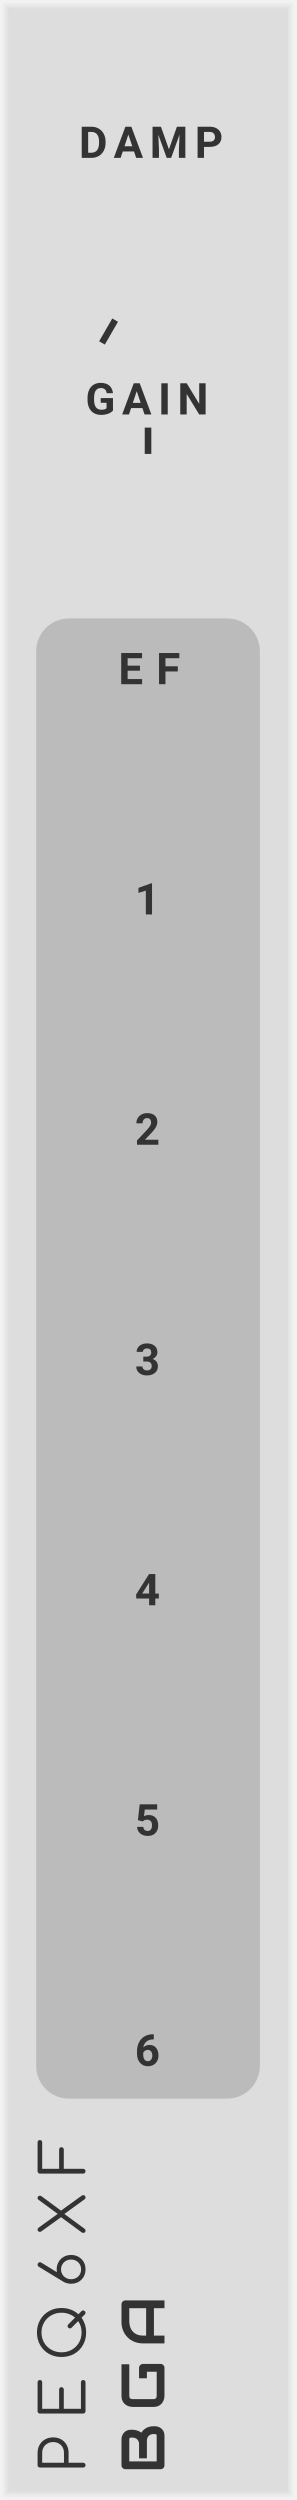
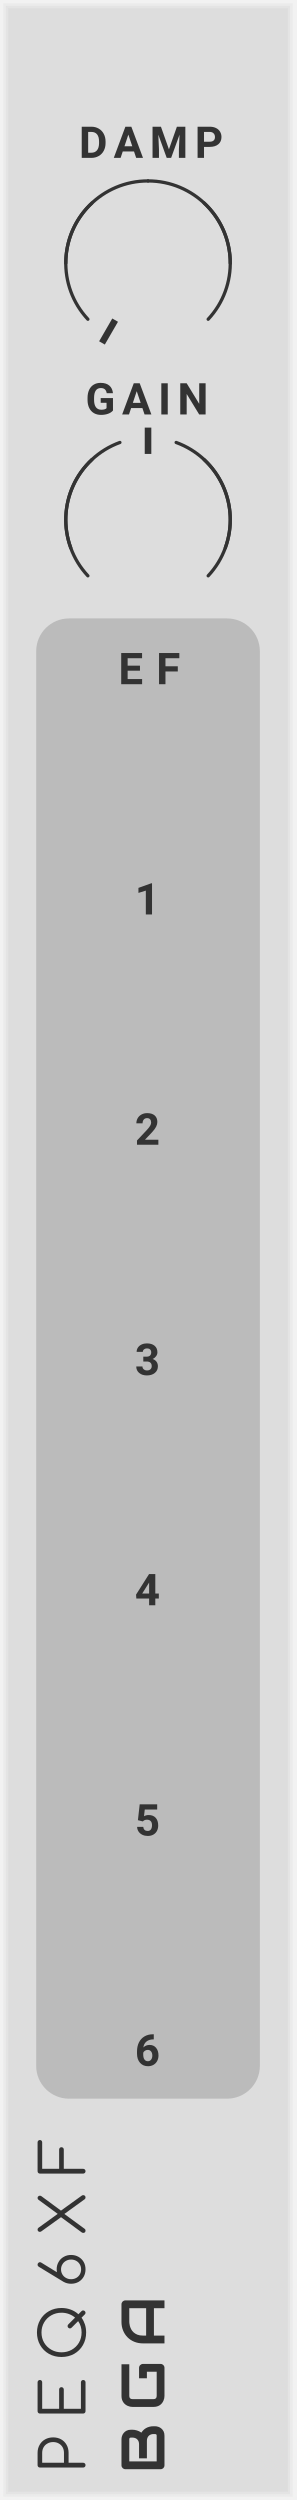
<svg xmlns="http://www.w3.org/2000/svg" id="svg41897" viewBox="0 0 45 380" height="380" width="45" version="1.1">
  <defs id="defs41901" />
  <path class="module-background background-fill" d="M 0,0 H 45 V 380 H 0 Z" style="fill:#dddddd" id="rect41805" />
  <path class="module-border-inner" d="M 1,1 H 44 V 379 H 1 V 1" style="fill:none;stroke:#e4e4e4;stroke-width:0.5" id="polyline41807" />
  <path class="module-border-middle" d="m 0.5,0.5 h 44 v 379 H 0.5 V 0.5" style="fill:none;stroke:#ebebeb;stroke-width:0.8" id="polyline41809" />
  <path class="module-border-outer" d="M 0,0 H 45 V 380 H 0 V 0" style="fill:none;stroke:#f2f2f2;stroke-width:1" id="polyline41811" />
  <g class="title" style="font-weight:normal;font-size:9.333px;font-family:Comfortaa, sans-serif;letter-spacing:2.5px;fill:#333333" id="text41813" transform="rotate(-90)" aria-label="PEQ6XF">
    <path id="path41995" style="font-weight:normal;font-size:9.333px;font-family:Comfortaa, sans-serif;letter-spacing:2.5px;fill:#333333" d="m -374.703,13 q -0.159,0 -0.261,-0.103 -0.103,-0.103 -0.103,-0.261 V 6.075 q 0,-0.159 0.103,-0.261 0.103,-0.103 0.261,-0.103 h 1.867 q 0.681,0 1.213,0.308 0.541,0.299 0.84,0.84 0.299,0.532 0.299,1.223 0,0.681 -0.299,1.213 -0.299,0.532 -0.84,0.831 -0.532,0.299 -1.213,0.299 h -1.503 V 12.636 q 0,0.159 -0.103,0.261 Q -374.544,13 -374.703,13 Z m 1.867,-3.276 q 0.476,0 0.849,-0.205 0.373,-0.215 0.579,-0.588 0.215,-0.373 0.215,-0.849 0,-0.485 -0.215,-0.859 -0.205,-0.383 -0.579,-0.597 Q -372.36,6.411 -372.836,6.411 h -1.503 v 3.313 z" />
    <path id="path41997" style="font-weight:normal;font-size:9.333px;font-family:Comfortaa, sans-serif;letter-spacing:2.5px;fill:#333333" d="m -366.497,13 q -0.149,0 -0.261,-0.103 -0.103,-0.112 -0.103,-0.261 V 6.075 q 0,-0.159 0.103,-0.261 0.112,-0.103 0.261,-0.103 h 4.377 q 0.159,0 0.261,0.103 0.103,0.103 0.103,0.252 0,0.149 -0.103,0.252 -0.103,0.093 -0.261,0.093 h -4.013 V 8.987 h 2.921 q 0.159,0 0.261,0.103 0.103,0.103 0.103,0.252 0,0.149 -0.112,0.252 -0.103,0.103 -0.252,0.103 h -2.921 V 12.3 h 4.013 q 0.159,0 0.261,0.103 0.103,0.093 0.103,0.243 0,0.149 -0.103,0.252 Q -361.961,13 -362.12,13 Z" />
    <path id="path41999" style="font-weight:normal;font-size:9.333px;font-family:Comfortaa, sans-serif;letter-spacing:2.5px;fill:#333333" d="m -351.29,12.393 q 0.103,0.103 0.103,0.243 0,0.149 -0.103,0.252 -0.112,0.112 -0.252,0.112 -0.14,0 -0.252,-0.112 l -0.495,-0.495 q -0.467,0.336 -1.045,0.523 -0.569,0.177 -1.204,0.177 -1.064,0 -1.913,-0.485 -0.849,-0.485 -1.335,-1.335 -0.476,-0.859 -0.476,-1.923 0,-1.064 0.476,-1.913 0.485,-0.849 1.335,-1.335 0.849,-0.485 1.913,-0.485 1.055,0 1.904,0.485 0.859,0.485 1.335,1.335 0.485,0.849 0.485,1.913 0,0.756 -0.252,1.419 -0.243,0.653 -0.7,1.148 z m -3.248,0.009 q 0.989,0 1.727,-0.523 l -0.999,-0.999 q -0.112,-0.112 -0.112,-0.252 0,-0.14 0.112,-0.252 0.103,-0.103 0.243,-0.103 0.149,0 0.252,0.103 l 1.036,1.036 q 0.355,-0.411 0.551,-0.943 0.196,-0.532 0.196,-1.12 0,-0.849 -0.392,-1.54 -0.392,-0.7 -1.083,-1.101 -0.681,-0.401 -1.531,-0.401 -0.859,0 -1.549,0.401 -0.681,0.401 -1.073,1.101 -0.392,0.691 -0.392,1.54 0,0.859 0.392,1.559 0.392,0.691 1.073,1.092 0.691,0.401 1.549,0.401 z" />
    <path id="path42001" style="font-weight:normal;font-size:9.333px;font-family:Comfortaa, sans-serif;letter-spacing:2.5px;fill:#333333" d="m -344.937,8.613 q 0.616,0 1.111,0.289 0.504,0.28 0.784,0.784 0.289,0.495 0.289,1.12 0,0.625 -0.289,1.129 -0.28,0.495 -0.775,0.784 -0.495,0.28 -1.12,0.28 -0.625,0 -1.129,-0.28 -0.495,-0.289 -0.784,-0.784 -0.28,-0.504 -0.28,-1.129 0,-0.607 0.28,-1.12 l -0.009,0.009 2.305,-3.789 q 0.131,-0.196 0.327,-0.196 0.159,0 0.261,0.112 0.112,0.103 0.112,0.243 0,0.093 -0.056,0.196 l -1.465,2.389 q 0.187,-0.037 0.439,-0.037 z m -0.009,3.715 q 0.42,0 0.756,-0.196 0.345,-0.196 0.541,-0.541 0.196,-0.355 0.196,-0.784 0,-0.429 -0.196,-0.775 -0.196,-0.355 -0.541,-0.551 -0.336,-0.205 -0.756,-0.205 -0.42,0 -0.765,0.205 -0.336,0.196 -0.532,0.551 -0.196,0.345 -0.196,0.775 0,0.429 0.196,0.784 0.196,0.345 0.532,0.541 0.345,0.196 0.765,0.196 z" />
    <path id="path42003" style="font-weight:normal;font-size:9.333px;font-family:Comfortaa, sans-serif;letter-spacing:2.5px;fill:#333333" d="m -333.746,12.412 q 0.084,0.112 0.084,0.233 0,0.149 -0.093,0.252 Q -333.849,13 -334.008,13 q -0.187,0 -0.28,-0.131 l -2.231,-3.089 -2.277,3.108 q -0.093,0.112 -0.261,0.112 -0.159,0 -0.252,-0.093 -0.093,-0.103 -0.093,-0.243 0,-0.14 0.084,-0.252 l 2.305,-3.136 -2.156,-2.996 q -0.075,-0.121 -0.075,-0.224 0,-0.14 0.093,-0.243 0.093,-0.103 0.243,-0.103 0.187,0 0.28,0.131 l 2.119,2.931 2.147,-2.931 q 0.103,-0.131 0.28,-0.131 0.149,0 0.243,0.112 0.093,0.103 0.093,0.243 0,0.121 -0.065,0.215 l -2.203,2.987 z" />
    <path id="path42005" style="font-weight:normal;font-size:9.333px;font-family:Comfortaa, sans-serif;letter-spacing:2.5px;fill:#333333" d="m -330.024,13 q -0.149,0 -0.261,-0.103 -0.103,-0.112 -0.103,-0.261 V 6.075 q 0,-0.159 0.103,-0.261 0.112,-0.103 0.261,-0.103 h 4.377 q 0.159,0 0.261,0.103 0.103,0.103 0.103,0.252 0,0.149 -0.103,0.252 -0.103,0.093 -0.261,0.093 h -4.013 V 8.987 h 2.921 q 0.159,0 0.261,0.103 0.103,0.093 0.103,0.252 0,0.149 -0.103,0.252 -0.103,0.103 -0.261,0.103 h -2.921 V 12.636 q 0,0.149 -0.103,0.261 Q -329.865,13 -330.024,13 Z" />
  </g>
  <g transform="rotate(-90,200.5,175.5)" id="g41819">
    <g class="brand" style="font-weight:bold;font-size:9.333px;font-family:Audiowide, sans-serif;letter-spacing:2px;fill:#333333" id="text41815" aria-label="BGA">
      <path id="path41987" style="font-weight:bold;font-size:9.333px;font-family:Audiowide, sans-serif;letter-spacing:2px;fill:#333333" d="m 7.21,-1.436 q 0,0.219 -0.077,0.469 -0.073,0.251 -0.246,0.465 Q 6.717,-0.287 6.444,-0.141 6.171,0 5.774,0 H 1.276 Q 1.148,0 1.039,-0.046 0.93,-0.091 0.848,-0.169 0.77,-0.251 0.725,-0.36 0.679,-0.469 0.679,-0.597 v -5.341 q 0,-0.123 0.046,-0.232 0.046,-0.109 0.123,-0.191 0.082,-0.082 0.191,-0.128 0.109,-0.046 0.237,-0.046 h 3.965 q 0.219,0 0.469,0.077 0.251,0.077 0.465,0.251 0.219,0.169 0.36,0.442 0.146,0.273 0.146,0.67 v 0.223 q 0,0.314 -0.105,0.679 -0.105,0.36 -0.337,0.684 0.201,0.123 0.374,0.296 0.178,0.173 0.31,0.401 0.132,0.228 0.21,0.515 0.077,0.287 0.077,0.633 z M 6.025,-1.663 q 0,-0.232 -0.073,-0.415 Q 5.879,-2.265 5.747,-2.397 5.615,-2.529 5.428,-2.598 5.241,-2.671 5.008,-2.671 h -2.671 v -1.194 h 2.137 q 0.232,0 0.419,-0.068 0.187,-0.073 0.319,-0.205 0.132,-0.132 0.201,-0.314 0.073,-0.187 0.073,-0.419 v -0.223 q 0,-0.255 -0.246,-0.255 H 1.864 v 4.165 h 3.91 q 0.032,0 0.077,-0.005 0.046,-0.005 0.082,-0.027 0.036,-0.023 0.064,-0.077 0.027,-0.055 0.027,-0.15 z" />
      <path id="path41989" style="font-weight:bold;font-size:9.333px;font-family:Audiowide, sans-serif;letter-spacing:2px;fill:#333333" d="m 16.684,-0.597 q 0,0.128 -0.046,0.237 -0.046,0.109 -0.128,0.191 -0.077,0.077 -0.187,0.123 Q 16.214,0 16.087,0 h -4.275 q -0.164,0 -0.355,-0.036 -0.187,-0.041 -0.374,-0.123 -0.182,-0.082 -0.351,-0.21 -0.169,-0.132 -0.301,-0.314 -0.128,-0.187 -0.205,-0.428 -0.077,-0.246 -0.077,-0.551 v -3.208 q 0,-0.164 0.036,-0.351 0.041,-0.191 0.123,-0.374 0.082,-0.187 0.214,-0.355 0.132,-0.169 0.314,-0.296 0.187,-0.132 0.428,-0.21 0.242,-0.077 0.547,-0.077 h 4.817 v 1.185 h -4.817 q -0.232,0 -0.355,0.123 -0.123,0.123 -0.123,0.365 v 3.199 q 0,0.228 0.123,0.355 0.128,0.123 0.355,0.123 h 3.687 V -2.671 h -3.154 v -1.194 h 3.742 q 0.128,0 0.237,0.05 0.109,0.046 0.187,0.128 0.082,0.082 0.128,0.191 0.046,0.105 0.046,0.228 z" />
      <path id="path41991" style="font-weight:bold;font-size:9.333px;font-family:Audiowide, sans-serif;letter-spacing:2px;fill:#333333" d="M 26.34,0 H 25.155 V -1.604 H 20.99 V 0 h -1.185 v -3.268 q 0,-0.715 0.246,-1.317 0.246,-0.602 0.684,-1.035 0.438,-0.433 1.035,-0.674 0.597,-0.242 1.303,-0.242 h 2.671 q 0.123,0 0.232,0.046 0.109,0.046 0.191,0.128 0.082,0.082 0.128,0.191 0.046,0.109 0.046,0.232 z m -5.35,-2.789 h 4.165 v -2.561 h -2.083 q -0.055,0 -0.232,0.018 -0.173,0.014 -0.406,0.077 -0.228,0.064 -0.483,0.196 -0.255,0.132 -0.469,0.365 -0.214,0.232 -0.355,0.583 -0.137,0.346 -0.137,0.843 z" />
    </g>
    <path d="M 0,0 H 3 V 3 H 0 Z" style="fill:#dddddd" transform="translate(11.5,-5)" id="rect41817" />
  </g>
  <g transform="translate(14.5,32)" id="g41823" />
  <g transform="translate(2.5,20)" id="g41839">
    <g transform="translate(20,20)" id="g41837">
      <g transform="rotate(120,-5,2.886751)" id="g41827">
        <path d="M 0,0 H 4" style="stroke:#333333;stroke-width:1" id="polyline41825" />
      </g>
-       <path d="M 0,-12.5 A 12.5,12.5 0 0 1 12.5,0" stroke-width="0.5" stroke-linecap="round" fill="none" id="path41829" />
-       <path d="M 0,-12.5 A 12.5,12.5 0 0 1 12.5,0" stroke-width="0.5" stroke-linecap="round" fill="none" transform="rotate(43)" id="path41831" />
-       <path d="M 0,-12.5 A 12.5,12.5 0 0 0 -12.5,0" stroke-width="0.5" stroke-linecap="round" fill="none" id="path41833" />
-       <path d="M 0,-12.5 A 12.5,12.5 0 0 0 -12.5,0" stroke-width="0.5" stroke-linecap="round" fill="none" transform="rotate(-43)" id="path41835" />
+       <path d="M 0,-12.5 A 12.5,12.5 0 0 1 12.5,0" stroke-width="0.5" stroke-linecap="round" stroke="#333" fill="none" id="path41829" />
+       <path d="M 0,-12.5 A 12.5,12.5 0 0 1 12.5,0" stroke-width="0.5" stroke-linecap="round" stroke="#333" fill="none" transform="rotate(43)" id="path41831" />
+       <path d="M 0,-12.5 A 12.5,12.5 0 0 0 -12.5,0" stroke-width="0.5" stroke-linecap="round" stroke="#333" fill="none" id="path41833" />
+       <path d="M 0,-12.5 A 12.5,12.5 0 0 0 -12.5,0" stroke-width="0.5" stroke-linecap="round" stroke="#333" fill="none" transform="rotate(-43)" id="path41835" />
    </g>
  </g>
  <g style="font-weight:bold;font-size:6.667px;font-family:Roboto, sans-serif;letter-spacing:1px;fill:#333333" id="text41841" aria-label="DAMP">
    <path id="path41977" style="font-weight:bold;font-size:6.667px;font-family:Roboto, sans-serif;letter-spacing:1px;fill:#333333" d="m 12.423,24 v -4.74 h 1.458 q 0.625,0 1.117,0.283 0.495,0.28 0.771,0.801 0.277,0.518 0.277,1.178 v 0.218 q 0,0.661 -0.273,1.175 -0.27,0.514 -0.765,0.798 Q 14.513,23.997 13.891,24 Z m 0.977,-3.949 v 3.164 h 0.472 q 0.573,0 0.876,-0.374 0.303,-0.374 0.309,-1.071 V 21.52 q 0,-0.723 -0.299,-1.094 -0.299,-0.374 -0.876,-0.374 z" />
    <path id="path41979" style="font-weight:bold;font-size:6.667px;font-family:Roboto, sans-serif;letter-spacing:1px;fill:#333333" d="m 20.37,23.023 h -1.712 L 18.332,24 h -1.038 l 1.764,-4.74 h 0.905 L 21.737,24 h -1.038 z m -1.449,-0.791 h 1.185 L 19.51,20.458 Z" />
    <path id="path41981" style="font-weight:bold;font-size:6.667px;font-family:Roboto, sans-serif;letter-spacing:1px;fill:#333333" d="m 24.462,19.26 1.217,3.438 1.211,-3.438 h 1.283 V 24 H 27.193 V 22.704 L 27.291,20.468 26.012,24 h -0.671 l -1.276,-3.529 0.098,2.233 V 24 h -0.977 v -4.74 z" />
    <path id="path41983" style="font-weight:bold;font-size:6.667px;font-family:Roboto, sans-serif;letter-spacing:1px;fill:#333333" d="M 31.009,22.33 V 24 H 30.033 v -4.74 h 1.849 q 0.534,0 0.938,0.195 0.407,0.195 0.625,0.557 0.218,0.358 0.218,0.817 0,0.697 -0.479,1.1 -0.475,0.4 -1.318,0.4 z m 0,-0.791 h 0.872 q 0.387,0 0.589,-0.182 0.205,-0.182 0.205,-0.521 0,-0.348 -0.205,-0.563 -0.205,-0.215 -0.566,-0.221 h -0.895 z" />
  </g>
  <g transform="translate(14.5,71)" id="g41845" />
  <g transform="translate(2.5,59)" id="g41861">
    <g transform="translate(20,20)" id="g41859">
      <g transform="rotate(-90,-5,-5)" id="g41849">
        <path d="M 0,0 H 4" style="stroke:#333333;stroke-width:1" id="polyline41847" />
      </g>
-       <path d="M 0,-12.5 A 12.5,12.5 0 0 1 12.5,0" stroke-width="0.5" stroke-linecap="round" fill="none" transform="rotate(20)" id="path41851" />
-       <path d="M 0,-12.5 A 12.5,12.5 0 0 1 12.5,0" stroke-width="0.5" stroke-linecap="round" fill="none" transform="rotate(43)" id="path41853" />
-       <path d="M 0,-12.5 A 12.5,12.5 0 0 0 -12.5,0" stroke-width="0.5" stroke-linecap="round" fill="none" transform="rotate(-20)" id="path41855" />
-       <path d="M 0,-12.5 A 12.5,12.5 0 0 0 -12.5,0" stroke-width="0.5" stroke-linecap="round" fill="none" transform="rotate(-43)" id="path41857" />
+       <path d="M 0,-12.5 A 12.5,12.5 0 0 1 12.5,0" stroke-width="0.5" stroke-linecap="round" stroke="#333" fill="none" transform="rotate(20)" id="path41851" />
+       <path d="M 0,-12.5 A 12.5,12.5 0 0 1 12.5,0" stroke-width="0.5" stroke-linecap="round" stroke="#333" fill="none" transform="rotate(43)" id="path41853" />
+       <path d="M 0,-12.5 A 12.5,12.5 0 0 0 -12.5,0" stroke-width="0.5" stroke-linecap="round" stroke="#333" fill="none" transform="rotate(-20)" id="path41855" />
+       <path d="M 0,-12.5 A 12.5,12.5 0 0 0 -12.5,0" stroke-width="0.5" stroke-linecap="round" stroke="#333" fill="none" transform="rotate(-43)" id="path41857" />
    </g>
  </g>
  <g style="font-weight:bold;font-size:6.667px;font-family:Roboto, sans-serif;letter-spacing:1px;fill:#333333" id="text41863" aria-label="GAIN">
    <path id="path41967" style="font-weight:bold;font-size:6.667px;font-family:Roboto, sans-serif;letter-spacing:1px;fill:#333333" d="m 17.173,62.401 q -0.264,0.316 -0.745,0.492 -0.482,0.173 -1.068,0.173 -0.615,0 -1.081,-0.267 -0.462,-0.27 -0.716,-0.781 Q 13.312,61.506 13.306,60.816 v -0.322 q 0,-0.71 0.238,-1.227 0.241,-0.521 0.69,-0.794 0.452,-0.277 1.058,-0.277 0.843,0 1.318,0.404 0.475,0.4 0.563,1.169 h -0.951 q -0.065,-0.407 -0.29,-0.596 -0.221,-0.189 -0.612,-0.189 -0.498,0 -0.758,0.374 -0.26,0.374 -0.264,1.113 v 0.303 q 0,0.745 0.283,1.126 0.283,0.381 0.83,0.381 0.55,0 0.785,-0.234 v -0.817 h -0.889 v -0.719 h 1.865 z" />
    <path id="path41969" style="font-weight:bold;font-size:6.667px;font-family:Roboto, sans-serif;letter-spacing:1px;fill:#333333" d="M 21.643,62.023 H 19.931 L 19.605,63 h -1.038 l 1.764,-4.74 h 0.905 L 23.01,63 h -1.038 z m -1.449,-0.791 h 1.185 l -0.596,-1.774 z" />
    <path id="path41971" style="font-weight:bold;font-size:6.667px;font-family:Roboto, sans-serif;letter-spacing:1px;fill:#333333" d="m 25.498,63 h -0.977 v -4.74 h 0.977 z" />
    <path id="path41973" style="font-weight:bold;font-size:6.667px;font-family:Roboto, sans-serif;letter-spacing:1px;fill:#333333" d="M 31.254,63 H 30.277 L 28.376,59.882 V 63 h -0.977 v -4.74 h 0.977 l 1.904,3.125 v -3.125 h 0.973 z" />
  </g>
  <path class="output-background" d="m 10.5,94 h 24 c 2.77,0 5,2.23 5,5 v 215 c 0,2.77 -2.23,5 -5,5 h -24 c -2.77,0 -5,-2.23 -5,-5 V 99 c 0,-2.77 2.23,-5 5,-5 z" style="fill:#bbbbbb" id="rect41867" />
  <g style="font-weight:bold;font-size:6.667px;font-family:Roboto, sans-serif;letter-spacing:2px;fill:#333333" id="text41869" aria-label="EF">
    <path id="path41961" style="font-weight:bold;font-size:6.667px;font-family:Roboto, sans-serif;letter-spacing:2px;fill:#333333" d="M 21.275,101.946 H 19.4 v 1.27 h 2.201 V 104 h -3.177 v -4.74 h 3.171 v 0.791 H 19.4 v 1.13 h 1.875 z" />
    <path id="path41963" style="font-weight:bold;font-size:6.667px;font-family:Roboto, sans-serif;letter-spacing:2px;fill:#333333" d="M 27.025,102.063 H 25.15 V 104 h -0.977 v -4.74 h 3.086 v 0.791 h -2.109 v 1.224 h 1.875 z" />
  </g>
  <g transform="translate(10.5,107)" id="g41871" />
  <g class="output-label" style="font-weight:bold;font-size:6.667px;font-family:Roboto, sans-serif;letter-spacing:2px;fill:#333333" id="text41873" aria-label="1">
    <path id="path41958" style="font-weight:bold;font-size:6.667px;font-family:Roboto, sans-serif;letter-spacing:2px;fill:#333333" d="m 23.107,139 h -0.941 v -3.626 l -1.123,0.348 v -0.765 l 1.963,-0.703 h 0.101 z" />
  </g>
  <g transform="translate(10.5,142)" id="g41875" />
  <g class="output-label" style="font-weight:bold;font-size:6.667px;font-family:Roboto, sans-serif;letter-spacing:2px;fill:#333333" id="text41877" aria-label="2">
    <path id="path41955" style="font-weight:bold;font-size:6.667px;font-family:Roboto, sans-serif;letter-spacing:2px;fill:#333333" d="m 24.071,174 h -3.249 v -0.645 l 1.533,-1.634 q 0.316,-0.345 0.465,-0.602 0.153,-0.257 0.153,-0.488 0,-0.316 -0.16,-0.495 -0.16,-0.182 -0.456,-0.182 -0.319,0 -0.505,0.221 -0.182,0.218 -0.182,0.576 h -0.944 q 0,-0.433 0.205,-0.791 0.208,-0.358 0.586,-0.56 0.378,-0.205 0.856,-0.205 0.732,0 1.136,0.352 0.407,0.352 0.407,0.993 0,0.352 -0.182,0.716 -0.182,0.365 -0.625,0.85 l -1.077,1.136 h 2.038 z" />
  </g>
  <g transform="translate(10.5,177)" id="g41879" />
  <g class="output-label" style="font-weight:bold;font-size:6.667px;font-family:Roboto, sans-serif;letter-spacing:2px;fill:#333333" id="text41881" aria-label="3">
    <path id="path41952" style="font-weight:bold;font-size:6.667px;font-family:Roboto, sans-serif;letter-spacing:2px;fill:#333333" d="M 21.779,206.214 H 22.281 q 0.358,0 0.531,-0.179 0.173,-0.179 0.173,-0.475 0,-0.286 -0.173,-0.446 -0.169,-0.16 -0.469,-0.16 -0.27,0 -0.452,0.15 -0.182,0.146 -0.182,0.384 h -0.941 q 0,-0.371 0.199,-0.664 0.202,-0.296 0.56,-0.462 0.361,-0.166 0.794,-0.166 0.752,0 1.178,0.361 0.426,0.358 0.426,0.99 0,0.326 -0.199,0.599 -0.199,0.273 -0.521,0.42 0.4,0.143 0.596,0.43 0.199,0.286 0.199,0.677 0,0.632 -0.462,1.012 -0.459,0.381 -1.217,0.381 -0.71,0 -1.162,-0.374 -0.449,-0.374 -0.449,-0.99 h 0.941 q 0,0.267 0.199,0.436 0.202,0.169 0.495,0.169 0.335,0 0.524,-0.176 0.192,-0.179 0.192,-0.472 0,-0.71 -0.781,-0.71 h -0.498 z" />
  </g>
  <g transform="translate(10.5,212)" id="g41883" />
  <g class="output-label" style="font-weight:bold;font-size:6.667px;font-family:Roboto, sans-serif;letter-spacing:2px;fill:#333333" id="text41885" aria-label="4">
    <path id="path41949" style="font-weight:bold;font-size:6.667px;font-family:Roboto, sans-serif;letter-spacing:2px;fill:#333333" d="m 23.605,242.216 h 0.537 v 0.758 H 23.605 V 244 h -0.941 v -1.025 h -1.943 l -0.042,-0.592 1.976,-3.122 h 0.951 z m -1.989,0 h 1.048 v -1.673 l -0.062,0.107 z" />
  </g>
  <g transform="translate(10.5,247)" id="g41887" />
  <g class="output-label" style="font-weight:bold;font-size:6.667px;font-family:Roboto, sans-serif;letter-spacing:2px;fill:#333333" id="text41889" aria-label="5">
    <path id="path41946" style="font-weight:bold;font-size:6.667px;font-family:Roboto, sans-serif;letter-spacing:2px;fill:#333333" d="m 20.962,276.669 0.273,-2.409 h 2.656 v 0.785 h -1.885 l -0.117,1.019 q 0.335,-0.179 0.713,-0.179 0.677,0 1.061,0.42 0.384,0.42 0.384,1.175 0,0.459 -0.195,0.824 -0.192,0.361 -0.553,0.563 -0.361,0.199 -0.853,0.199 -0.43,0 -0.798,-0.173 -0.368,-0.176 -0.583,-0.492 -0.212,-0.316 -0.225,-0.719 h 0.931 q 0.029,0.296 0.205,0.462 0.179,0.163 0.465,0.163 0.319,0 0.492,-0.228 0.173,-0.231 0.173,-0.651 0,-0.404 -0.199,-0.618 -0.199,-0.215 -0.563,-0.215 -0.335,0 -0.544,0.176 l -0.091,0.085 z" />
  </g>
  <g transform="translate(10.5,282)" id="g41891" />
  <g class="output-label" style="font-weight:bold;font-size:6.667px;font-family:Roboto, sans-serif;letter-spacing:2px;fill:#333333" id="text41893" aria-label="6">
    <path id="path41943" style="font-weight:bold;font-size:6.667px;font-family:Roboto, sans-serif;letter-spacing:2px;fill:#333333" d="m 23.374,309.212 v 0.775 h -0.091 q -0.638,0.01 -1.029,0.332 -0.387,0.322 -0.465,0.895 0.378,-0.384 0.954,-0.384 0.618,0 0.983,0.443 0.365,0.443 0.365,1.165 0,0.462 -0.202,0.837 -0.199,0.374 -0.566,0.583 -0.365,0.208 -0.827,0.208 -0.749,0 -1.211,-0.521 -0.459,-0.521 -0.459,-1.39 v -0.339 q 0,-0.771 0.29,-1.361 0.293,-0.592 0.837,-0.915 0.547,-0.326 1.266,-0.329 z m -0.918,2.373 q -0.228,0 -0.413,0.12 -0.186,0.117 -0.273,0.312 v 0.286 q 0,0.472 0.186,0.739 0.186,0.264 0.521,0.264 0.303,0 0.488,-0.238 0.189,-0.241 0.189,-0.622 0,-0.387 -0.189,-0.625 -0.189,-0.238 -0.508,-0.238 z" />
  </g>
</svg>
